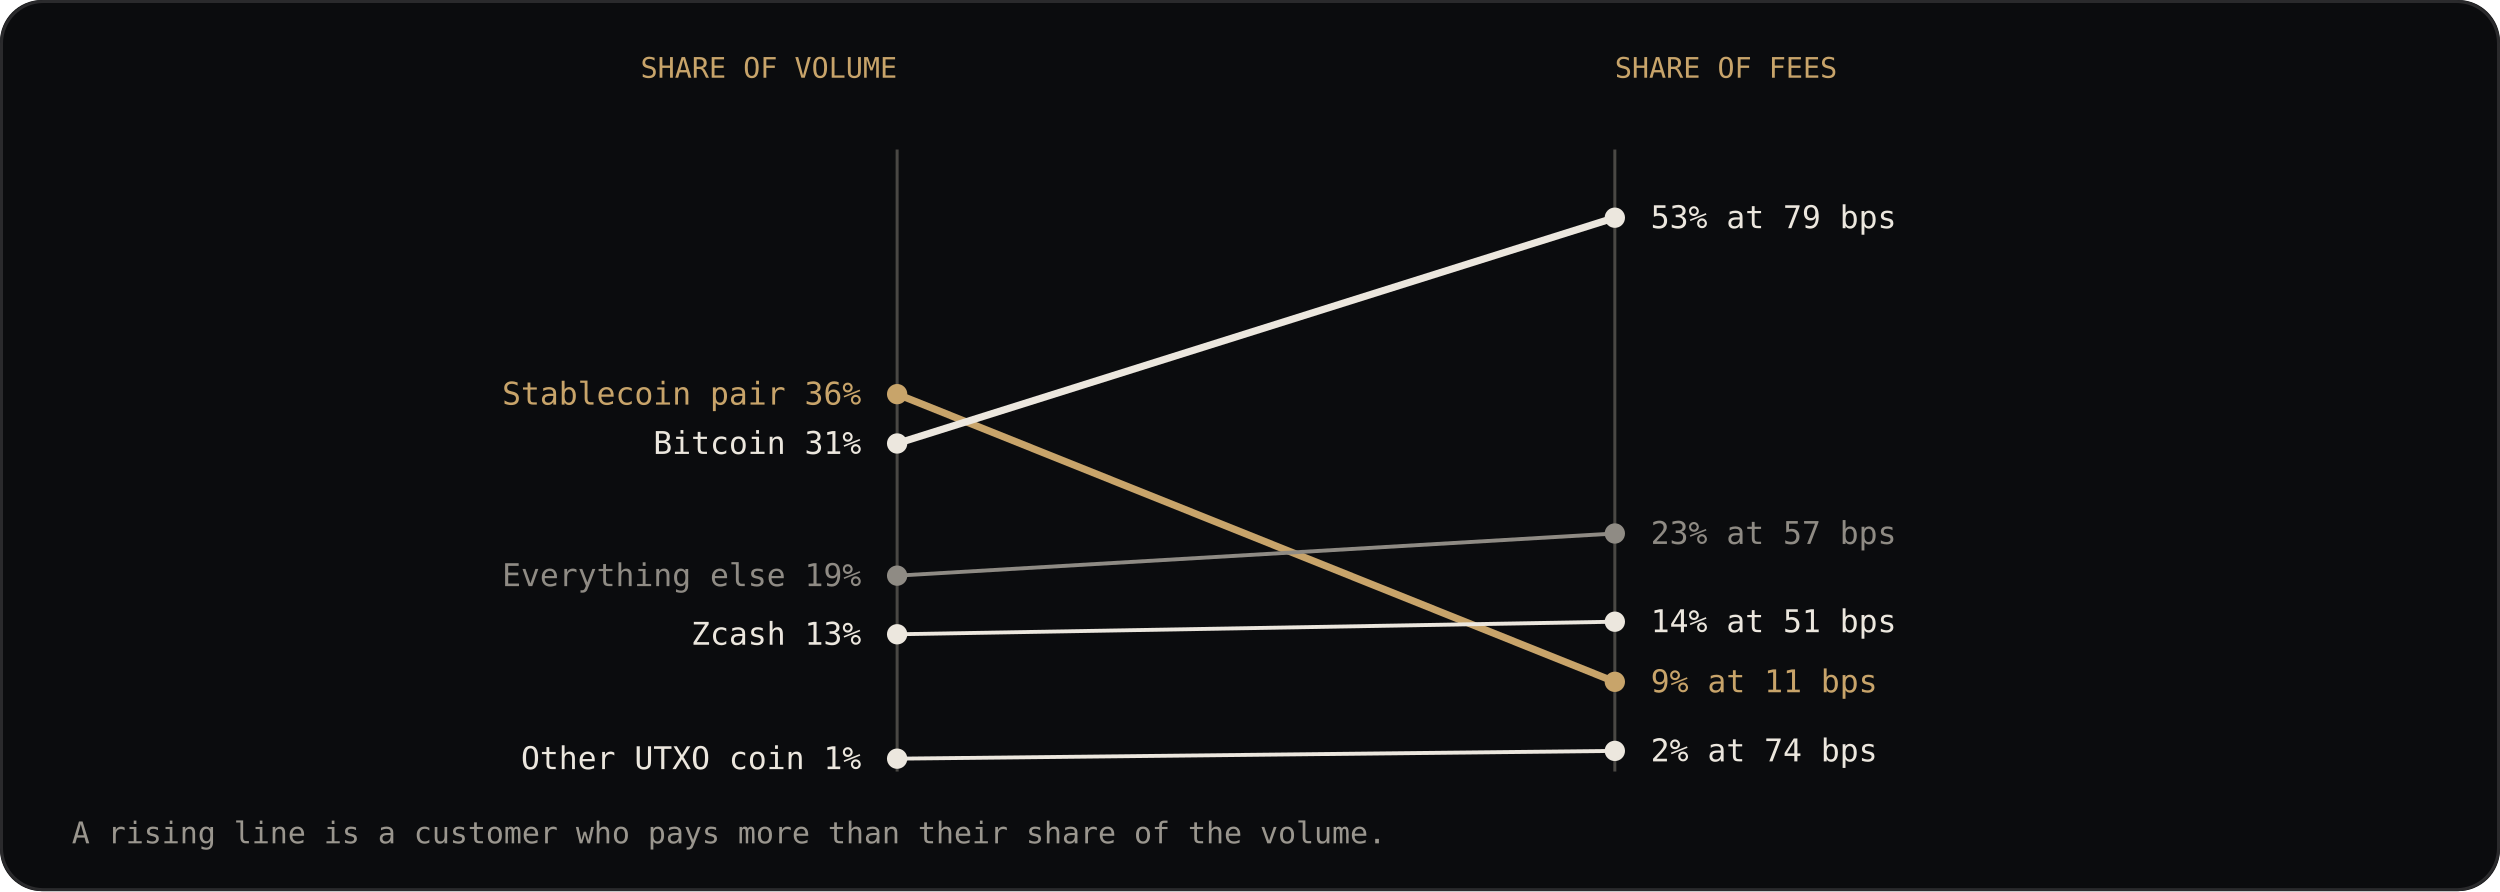
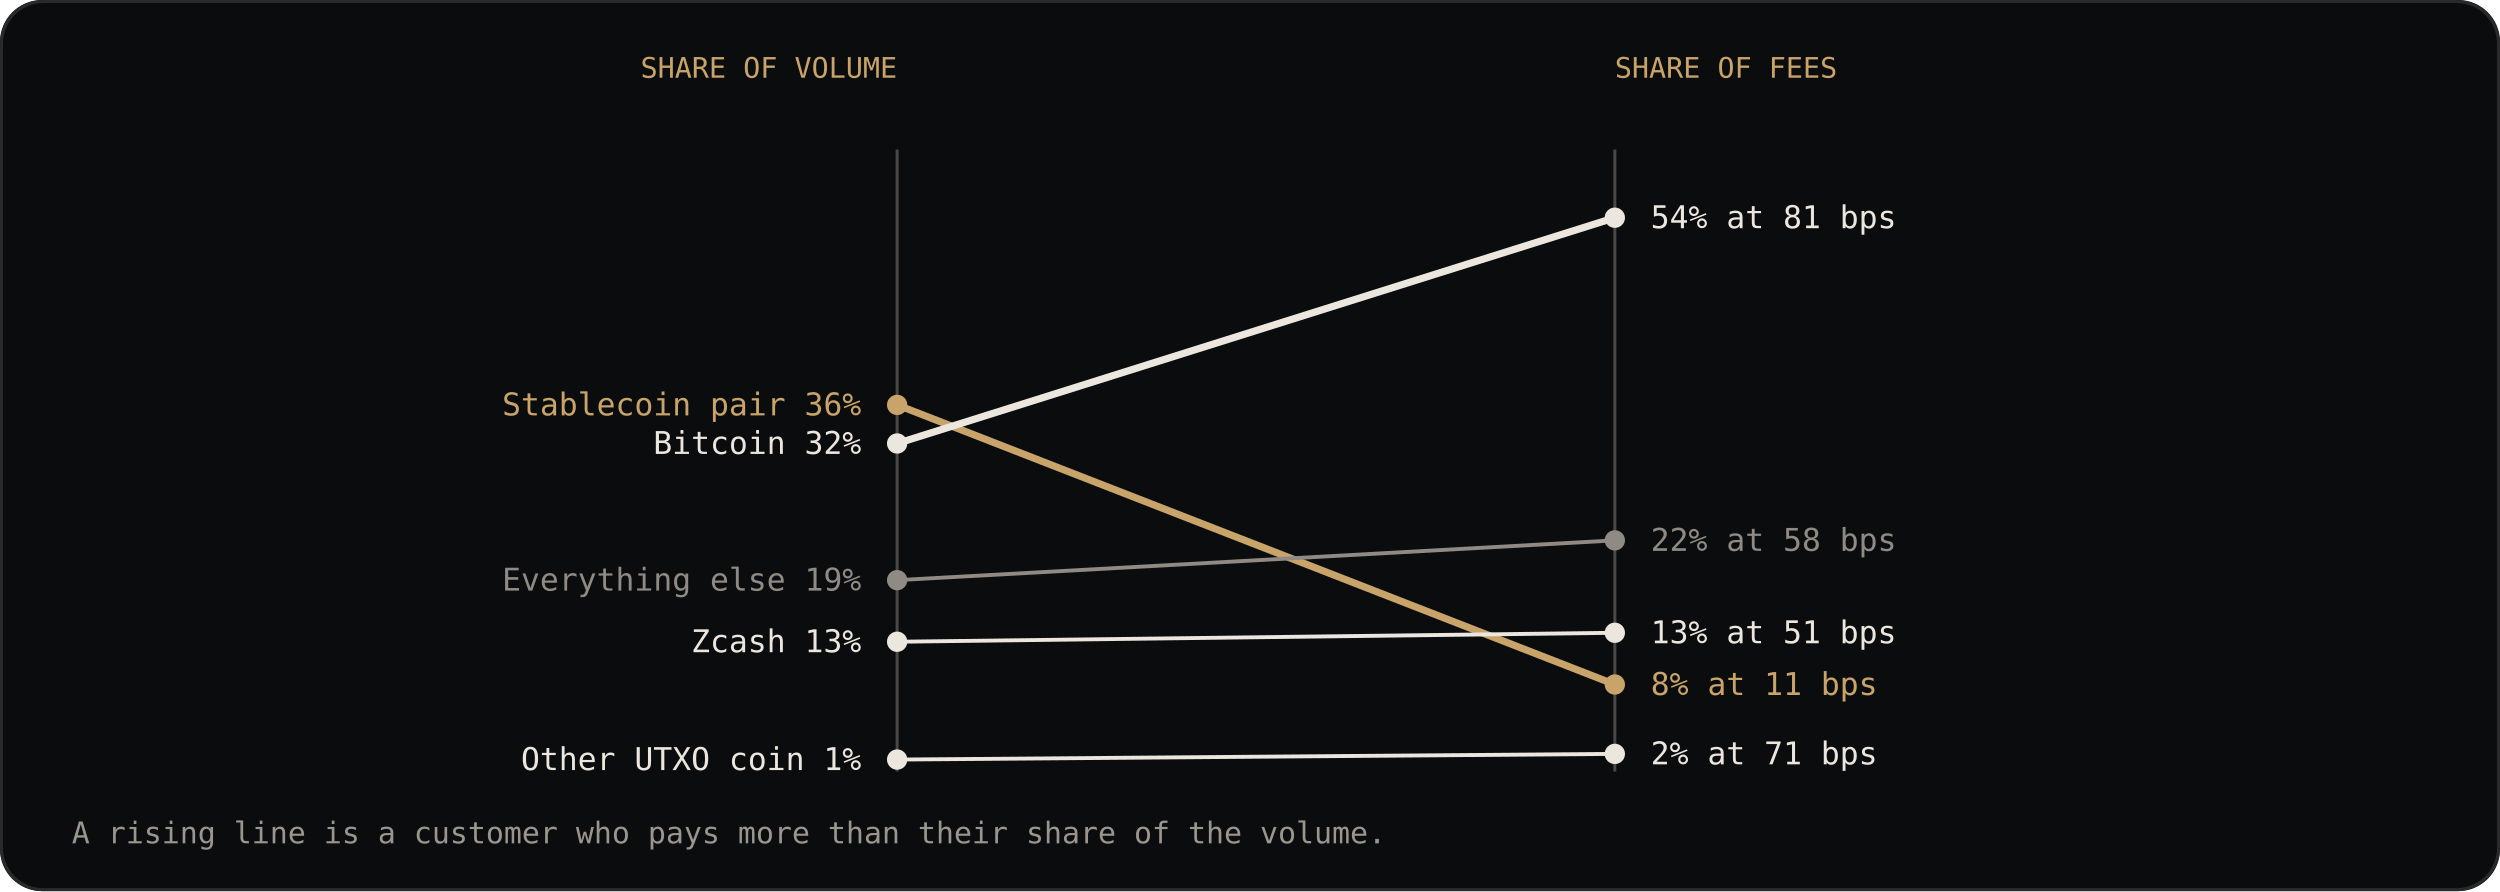
<svg xmlns="http://www.w3.org/2000/svg" viewBox="0 0 836 298" width="836" height="298" font-family="'JetBrains Mono', ui-monospace, SFMono-Regular, Menlo, Consolas, monospace" font-size="9">
  <rect width="836" height="298" rx="14" fill="#0b0c0e" />
  <rect x="0.5" y="0.5" width="835" height="297" rx="14" fill="none" stroke="#2a2a2c" />
  <text x="300.0" y="26.0" fill="#c8a46a" font-size="9.5" font-weight="500" text-anchor="end">SHARE OF VOLUME</text>
  <text x="540.0" y="26.0" fill="#c8a46a" font-size="9.5" font-weight="500" text-anchor="start">SHARE OF FEES</text>
  <line x1="300.0" x2="300.0" y1="50.0" y2="258.0" stroke="#4a4844" />
  <line x1="540.0" x2="540.0" y1="50.0" y2="258.0" stroke="#4a4844" />
-   <line x1="300.0" y1="253.7" x2="540.0" y2="251.1" stroke="#ece7de" stroke-width="1.3" stroke-linecap="round" />
-   <circle cx="300.0" cy="253.7" r="3.4" fill="#ece7de" />
-   <circle cx="540.0" cy="251.1" r="3.4" fill="#ece7de" />
-   <text x="288.0" y="257.2" fill="#ece7de" font-size="10.5" font-weight="400" text-anchor="end">Other UTXO coin  1%</text>
-   <text x="552.0" y="254.6" fill="#ece7de" font-size="10.5" font-weight="400" text-anchor="start">2%  at 74 bps</text>
-   <line x1="300.0" y1="131.8" x2="540.0" y2="228.0" stroke="#c8a46a" stroke-width="2.4" stroke-linecap="round" />
-   <circle cx="300.0" cy="131.8" r="3.4" fill="#c8a46a" />
-   <circle cx="540.0" cy="228.0" r="3.4" fill="#c8a46a" />
-   <text x="288.0" y="135.3" fill="#c8a46a" font-size="10.5" font-weight="400" text-anchor="end">Stablecoin pair  36%</text>
-   <text x="552.0" y="231.5" fill="#c8a46a" font-size="10.5" font-weight="400" text-anchor="start">9%  at 11 bps</text>
-   <line x1="300.0" y1="212.1" x2="540.0" y2="207.9" stroke="#ece7de" stroke-width="1.3" stroke-linecap="round" />
-   <circle cx="300.0" cy="212.1" r="3.4" fill="#ece7de" />
-   <circle cx="540.0" cy="207.9" r="3.4" fill="#ece7de" />
-   <text x="288.0" y="215.6" fill="#ece7de" font-size="10.5" font-weight="400" text-anchor="end">Zcash  13%</text>
-   <text x="552.0" y="211.4" fill="#ece7de" font-size="10.5" font-weight="400" text-anchor="start">14%  at 51 bps</text>
-   <line x1="300.0" y1="192.5" x2="540.0" y2="178.4" stroke="#8f8b84" stroke-width="1.3" stroke-linecap="round" />
-   <circle cx="300.0" cy="192.5" r="3.4" fill="#8f8b84" />
-   <circle cx="540.0" cy="178.4" r="3.4" fill="#8f8b84" />
-   <text x="288.0" y="196.0" fill="#8f8b84" font-size="10.5" font-weight="400" text-anchor="end">Everything else  19%</text>
-   <text x="552.0" y="181.9" fill="#8f8b84" font-size="10.5" font-weight="400" text-anchor="start">23%  at 57 bps</text>
+   <line x1="300.0" y1="254.0" x2="540.0" y2="252.1" stroke="#ece7de" stroke-width="1.3" stroke-linecap="round" />
+   <circle cx="300.0" cy="254.0" r="3.4" fill="#ece7de" />
+   <circle cx="540.0" cy="252.1" r="3.4" fill="#ece7de" />
+   <text x="288.0" y="257.5" fill="#ece7de" font-size="10.5" font-weight="400" text-anchor="end">Other UTXO coin  1%</text>
+   <text x="552.0" y="255.6" fill="#ece7de" font-size="10.5" font-weight="400" text-anchor="start">2%  at 71 bps</text>
+   <line x1="300.0" y1="135.4" x2="540.0" y2="228.9" stroke="#c8a46a" stroke-width="2.4" stroke-linecap="round" />
+   <circle cx="300.0" cy="135.4" r="3.4" fill="#c8a46a" />
+   <circle cx="540.0" cy="228.9" r="3.4" fill="#c8a46a" />
+   <text x="288.0" y="138.9" fill="#c8a46a" font-size="10.5" font-weight="400" text-anchor="end">Stablecoin pair  36%</text>
+   <text x="552.0" y="232.4" fill="#c8a46a" font-size="10.5" font-weight="400" text-anchor="start">8%  at 11 bps</text>
+   <line x1="300.0" y1="214.6" x2="540.0" y2="211.6" stroke="#ece7de" stroke-width="1.3" stroke-linecap="round" />
+   <circle cx="300.0" cy="214.6" r="3.4" fill="#ece7de" />
+   <circle cx="540.0" cy="211.6" r="3.4" fill="#ece7de" />
+   <text x="288.0" y="218.1" fill="#ece7de" font-size="10.5" font-weight="400" text-anchor="end">Zcash  13%</text>
+   <text x="552.0" y="215.1" fill="#ece7de" font-size="10.5" font-weight="400" text-anchor="start">13%  at 51 bps</text>
+   <line x1="300.0" y1="194.0" x2="540.0" y2="180.7" stroke="#8f8b84" stroke-width="1.3" stroke-linecap="round" />
+   <circle cx="300.0" cy="194.0" r="3.4" fill="#8f8b84" />
+   <circle cx="540.0" cy="180.7" r="3.4" fill="#8f8b84" />
+   <text x="288.0" y="197.5" fill="#8f8b84" font-size="10.5" font-weight="400" text-anchor="end">Everything else  19%</text>
+   <text x="552.0" y="184.2" fill="#8f8b84" font-size="10.5" font-weight="400" text-anchor="start">22%  at 58 bps</text>
  <line x1="300.0" y1="148.3" x2="540.0" y2="72.8" stroke="#ece7de" stroke-width="2.4" stroke-linecap="round" />
  <circle cx="300.0" cy="148.3" r="3.4" fill="#ece7de" />
  <circle cx="540.0" cy="72.8" r="3.4" fill="#ece7de" />
-   <text x="288.0" y="151.8" fill="#ece7de" font-size="10.5" font-weight="400" text-anchor="end">Bitcoin  31%</text>
-   <text x="552.0" y="76.3" fill="#ece7de" font-size="10.5" font-weight="400" text-anchor="start">53%  at 79 bps</text>
+   <text x="288.0" y="151.8" fill="#ece7de" font-size="10.5" font-weight="400" text-anchor="end">Bitcoin  32%</text>
+   <text x="552.0" y="76.3" fill="#ece7de" font-size="10.5" font-weight="400" text-anchor="start">54%  at 81 bps</text>
  <text x="24.0" y="282.0" fill="#9a968e" font-size="10" font-weight="400" text-anchor="start">A rising line is a customer who pays more than their share of the volume.</text>
</svg>
